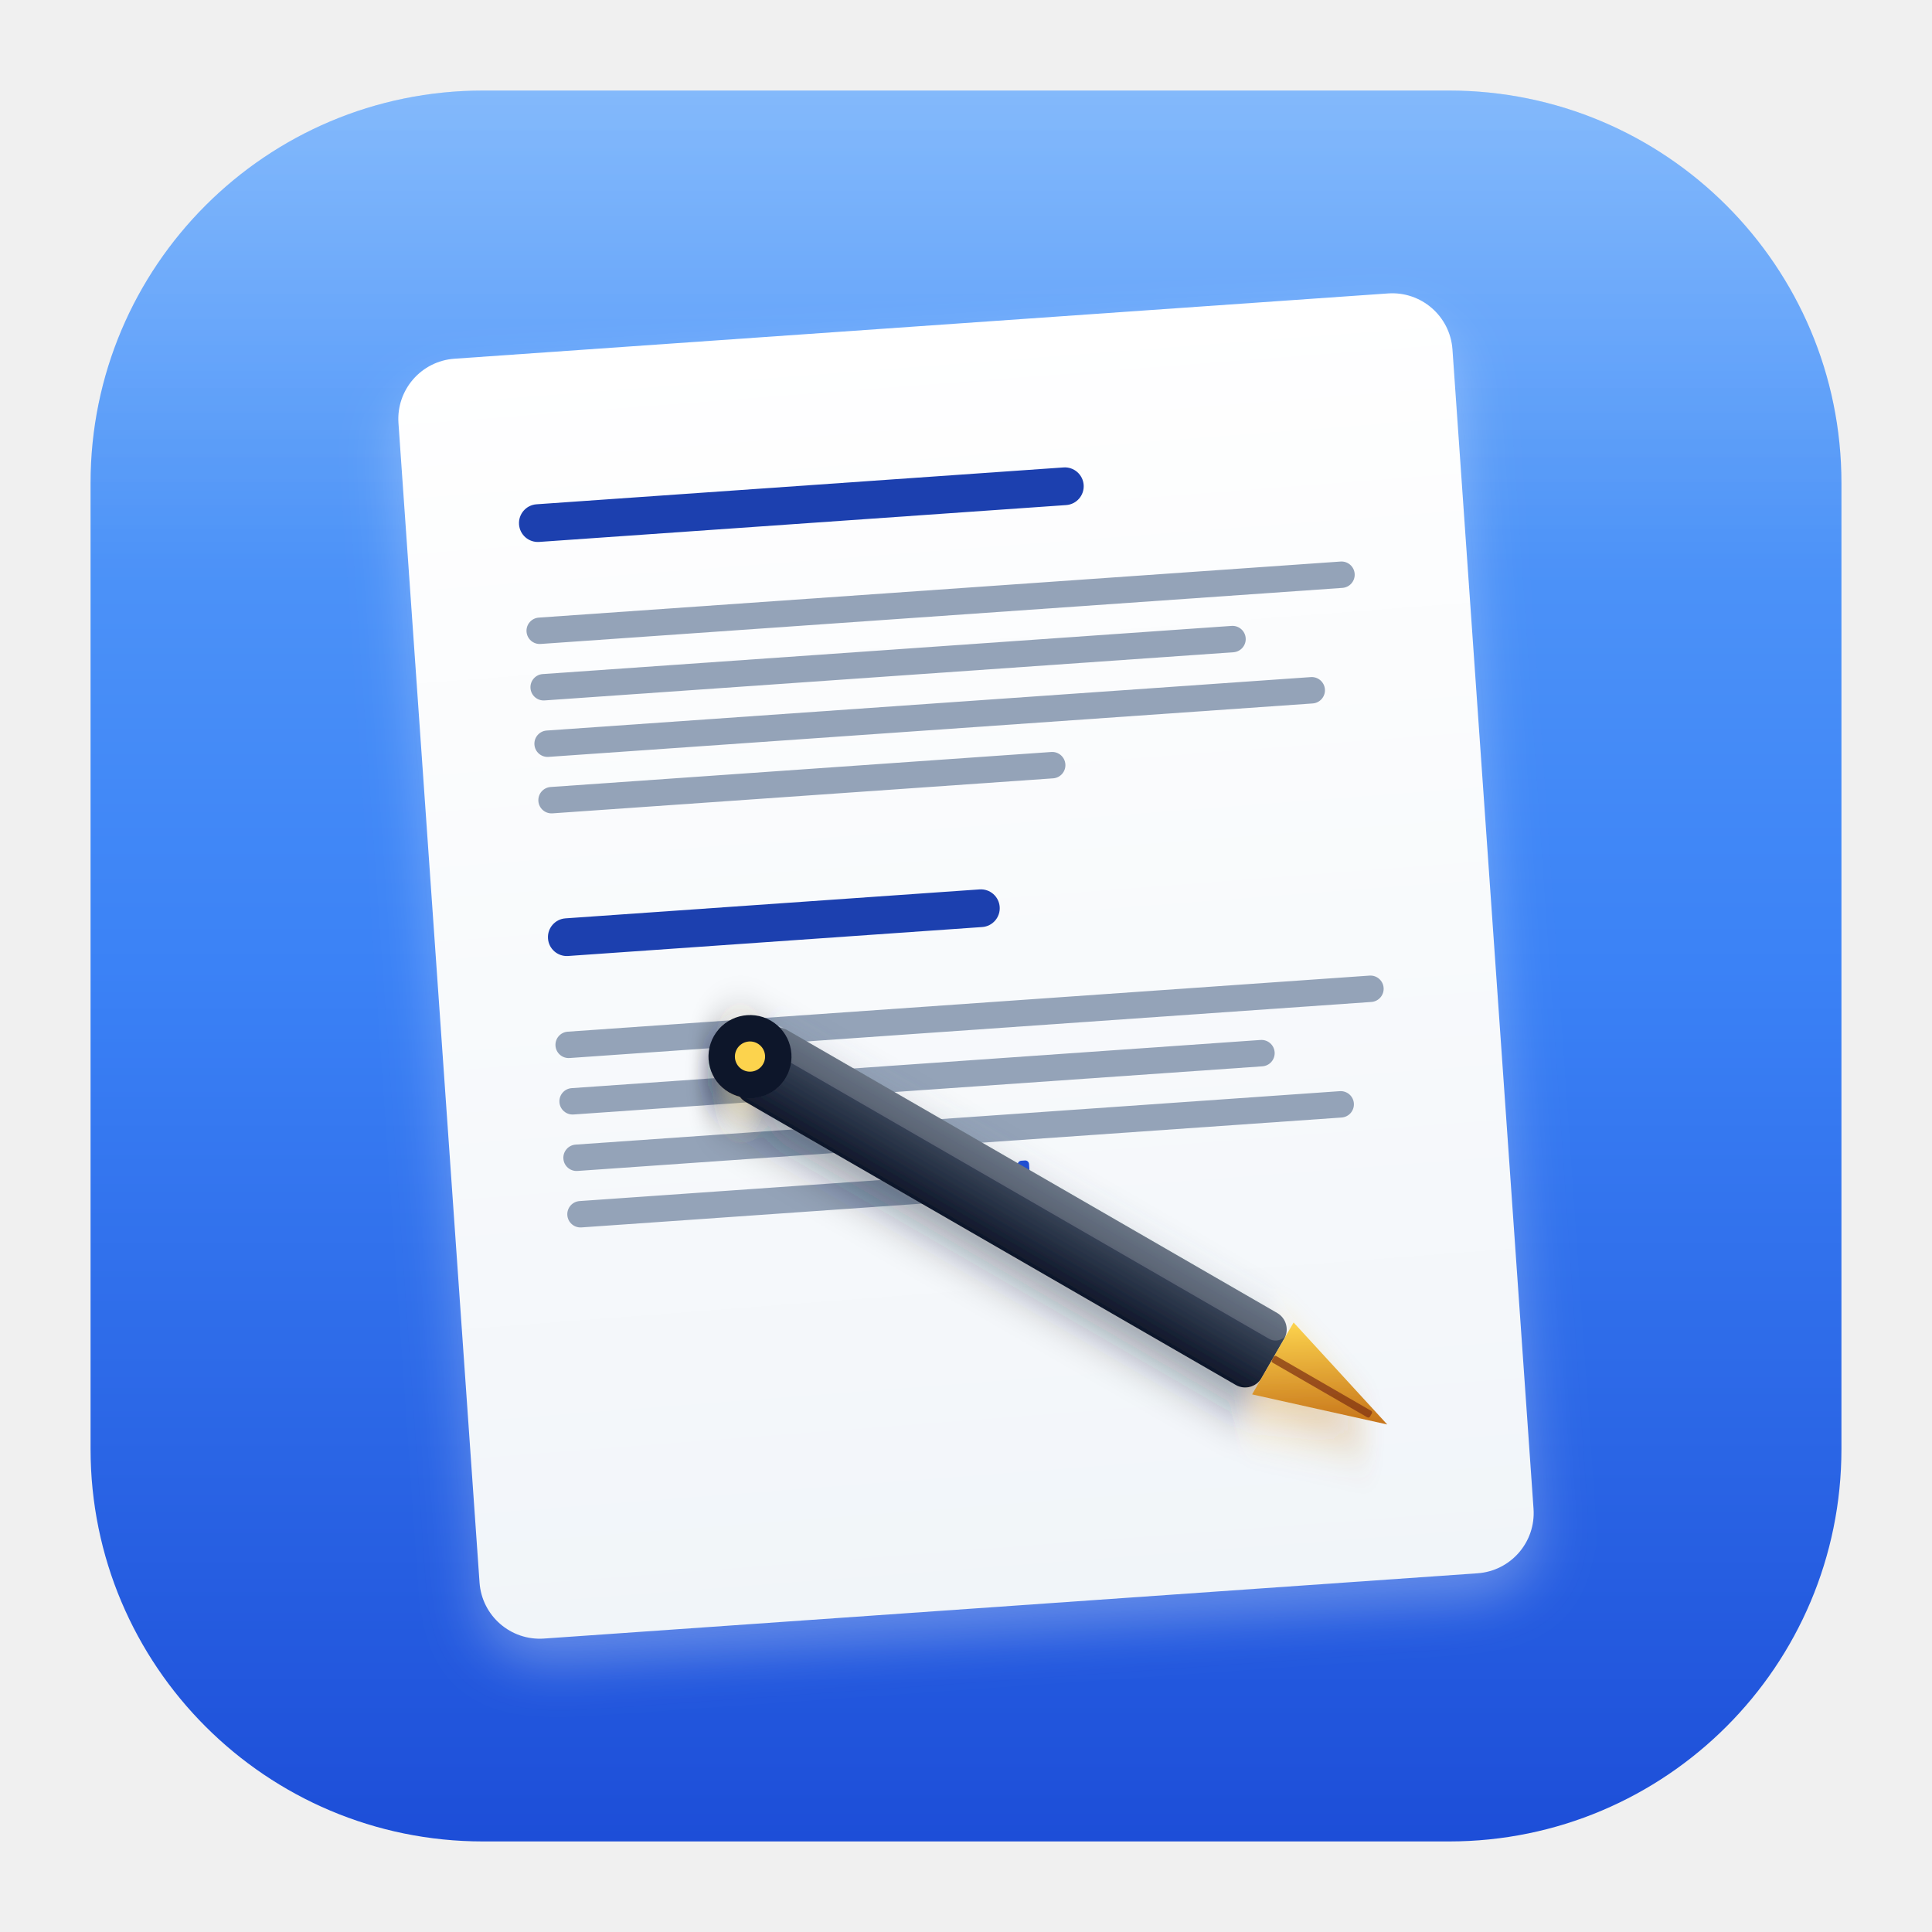
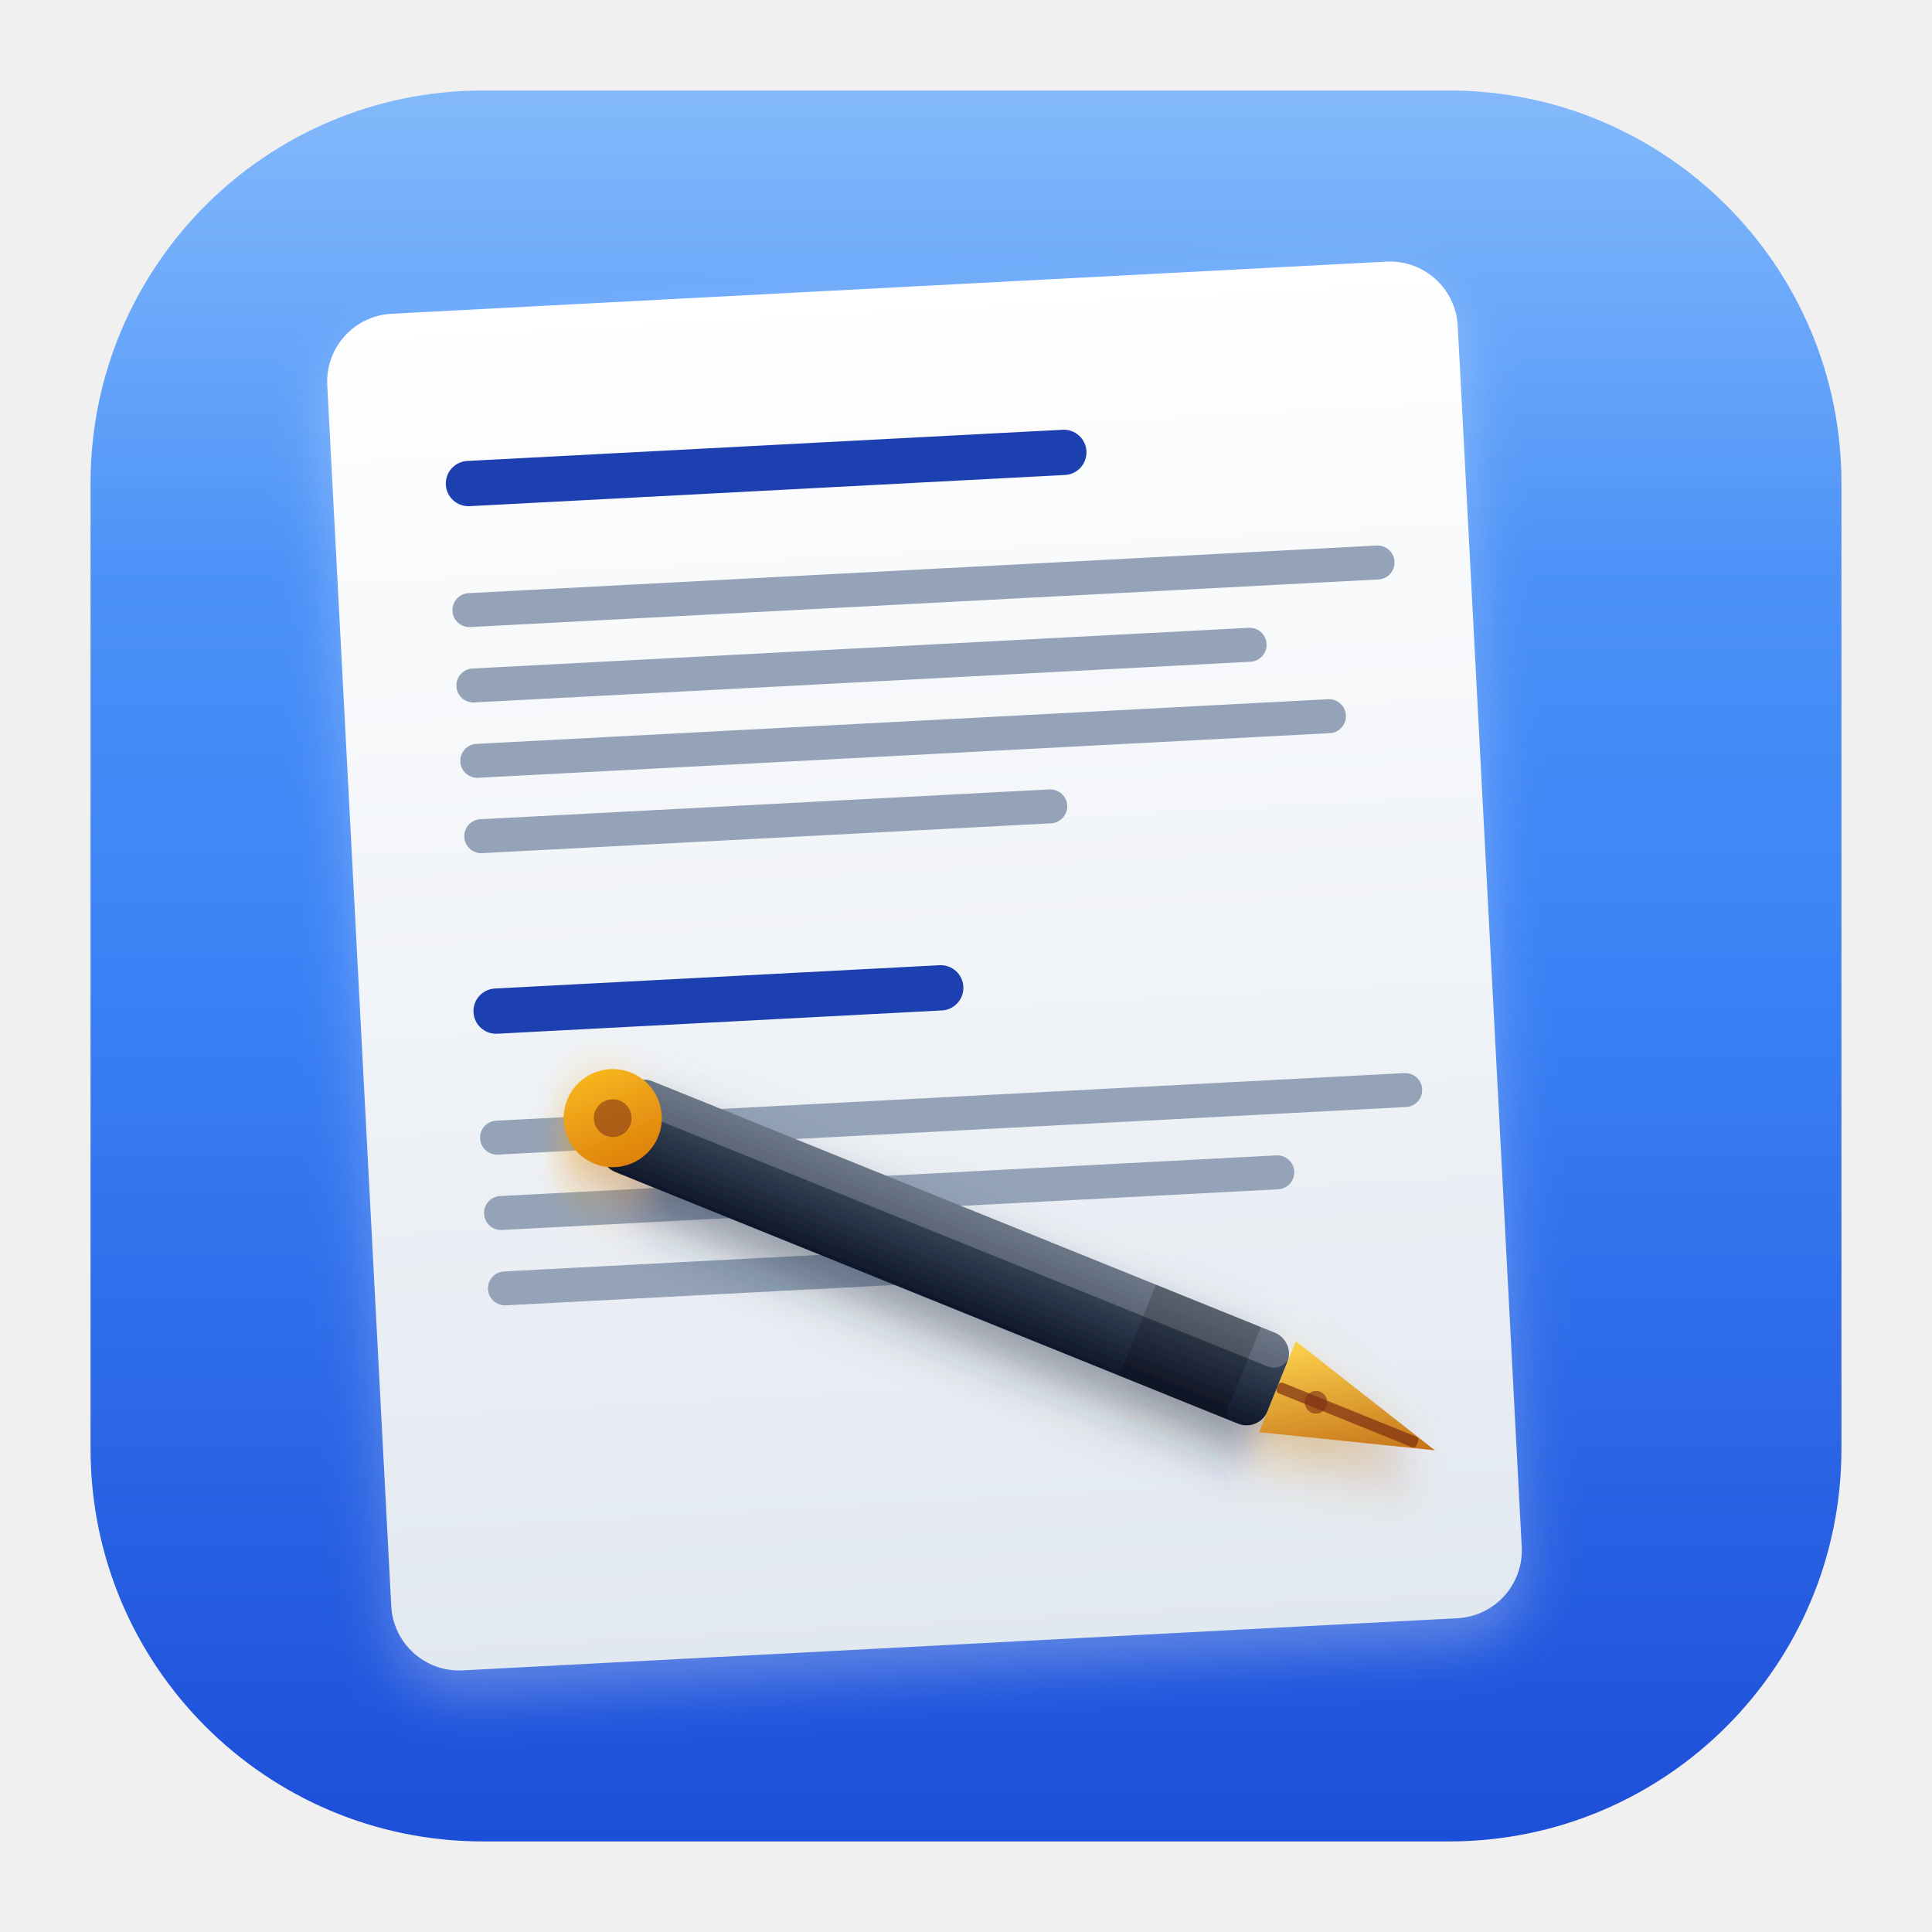
<svg xmlns="http://www.w3.org/2000/svg" viewBox="0 0 1024 1024">
  <defs>
    <linearGradient id="bg" x1="0" y1="0" x2="0" y2="1">
      <stop offset="0" stop-color="#60A5FA" />
      <stop offset="0.5" stop-color="#3B82F6" />
      <stop offset="1" stop-color="#1D4ED8" />
    </linearGradient>
    <linearGradient id="highlight" x1="0" y1="0" x2="0" y2="1">
      <stop offset="0" stop-color="white" stop-opacity="0.22" />
      <stop offset="0.55" stop-color="white" stop-opacity="0" />
    </linearGradient>
    <linearGradient id="paper" x1="0" y1="0" x2="0" y2="1">
      <stop offset="0" stop-color="#FFFFFF" />
-       <stop offset="1" stop-color="#F1F5F9" />
+       <stop offset="1" stop-color="#E2E8F0" />
    </linearGradient>
    <linearGradient id="penBody" x1="0" y1="0" x2="0" y2="1">
      <stop offset="0" stop-color="#475569" />
      <stop offset="1" stop-color="#0F172A" />
    </linearGradient>
    <linearGradient id="nib" x1="0" y1="0" x2="1" y2="1">
      <stop offset="0" stop-color="#FCD34D" />
      <stop offset="1" stop-color="#B45309" />
+     </linearGradient>
+     <linearGradient id="tail" x1="0" y1="0" x2="1" y2="1">
+       <stop offset="0" stop-color="#FBBF24" />
+       <stop offset="1" stop-color="#D97706" />
    </linearGradient>
    <filter id="paperShadow" x="-10%" y="-10%" width="120%" height="120%">
      <feGaussianBlur stdDeviation="14" />
      <feOffset dx="0" dy="14" />
      <feComponentTransfer>
        <feFuncA type="linear" slope="0.30" />
      </feComponentTransfer>
      <feMerge>
        <feMergeNode />
        <feMergeNode in="SourceGraphic" />
      </feMerge>
    </filter>
    <filter id="penShadow" x="-20%" y="-20%" width="140%" height="140%">
-       <feGaussianBlur stdDeviation="10" />
-       <feOffset dx="0" dy="10" />
+       <feGaussianBlur stdDeviation="12" />
+       <feOffset dx="0" dy="12" />
      <feComponentTransfer>
-         <feFuncA type="linear" slope="0.45" />
+         <feFuncA type="linear" slope="0.50" />
      </feComponentTransfer>
      <feMerge>
        <feMergeNode />
        <feMergeNode in="SourceGraphic" />
      </feMerge>
    </filter>
  </defs>
  <rect x="48" y="48" width="928" height="928" rx="208" ry="208" fill="url(#bg)" />
  <rect x="48" y="48" width="928" height="464" rx="208" ry="208" fill="url(#highlight)" />
-   <g transform="translate(512 512) rotate(-4)" filter="url(#paperShadow)">
-     <rect x="-280" y="-340" width="560" height="680" rx="32" ry="32" fill="url(#paper)" />
-     <rect x="-220" y="-260" width="300" height="20" rx="10" ry="10" fill="#1E40AF" />
-     <rect x="-220" y="-200" width="440" height="14" rx="7" ry="7" fill="#94A3B8" />
-     <rect x="-220" y="-170" width="380" height="14" rx="7" ry="7" fill="#94A3B8" />
-     <rect x="-220" y="-140" width="420" height="14" rx="7" ry="7" fill="#94A3B8" />
-     <rect x="-220" y="-110" width="280" height="14" rx="7" ry="7" fill="#94A3B8" />
-     <rect x="-220" y="-40" width="240" height="20" rx="10" ry="10" fill="#1E40AF" />
-     <rect x="-220" y="20" width="440" height="14" rx="7" ry="7" fill="#94A3B8" />
-     <rect x="-220" y="50" width="380" height="14" rx="7" ry="7" fill="#94A3B8" />
-     <rect x="-220" y="80" width="420" height="14" rx="7" ry="7" fill="#94A3B8" />
-     <rect x="-220" y="110" width="220" height="14" rx="7" ry="7" fill="#94A3B8" />
-     <rect x="20" y="105" width="6" height="26" rx="2" ry="2" fill="#1D4ED8" />
+   <g transform="translate(490 512) rotate(-3)" filter="url(#paperShadow)">
+     <rect x="-300" y="-360" width="600" height="720" rx="36" ry="36" fill="url(#paper)" />
+     <rect x="-240" y="-280" width="340" height="24" rx="12" ry="12" fill="#1E40AF" />
+     <rect x="-240" y="-210" width="500" height="18" rx="9" ry="9" fill="#94A3B8" />
+     <rect x="-240" y="-170" width="430" height="18" rx="9" ry="9" fill="#94A3B8" />
+     <rect x="-240" y="-130" width="470" height="18" rx="9" ry="9" fill="#94A3B8" />
+     <rect x="-240" y="-90" width="320" height="18" rx="9" ry="9" fill="#94A3B8" />
+     <rect x="-240" y="0" width="260" height="24" rx="12" ry="12" fill="#1E40AF" />
+     <rect x="-240" y="70" width="500" height="18" rx="9" ry="9" fill="#94A3B8" />
+     <rect x="-240" y="110" width="430" height="18" rx="9" ry="9" fill="#94A3B8" />
+     <rect x="-240" y="150" width="270" height="18" rx="9" ry="9" fill="#94A3B8" />
+     <rect x="40" y="143" width="6" height="32" rx="3" ry="3" fill="#1D4ED8" />
  </g>
-   <g transform="translate(640 700) rotate(30)" filter="url(#penShadow)">
-     <rect x="-280" y="-22" width="320" height="44" rx="10" ry="10" fill="url(#penBody)" />
-     <rect x="-280" y="-22" width="320" height="14" rx="7" ry="7" fill="white" opacity="0.18" />
-     <circle cx="-280" cy="0" r="22" fill="#0F172A" />
-     <circle cx="-280" cy="0" r="8" fill="#FCD34D" />
-     <polygon points="40,-22 110,0 40,22" fill="url(#nib)" />
-     <rect x="40" y="-2" width="60" height="4" rx="1" ry="1" fill="#7C2D12" opacity="0.7" />
+   <g transform="translate(640 720) rotate(22)" filter="url(#penShadow)">
+     <rect x="-340" y="-26" width="380" height="52" rx="12" ry="12" fill="url(#penBody)" />
+     <rect x="-340" y="-26" width="380" height="18" rx="9" ry="9" fill="white" opacity="0.20" />
+     <rect x="-40" y="-26" width="60" height="52" fill="black" opacity="0.18" />
+     <circle cx="-340" cy="0" r="26" fill="url(#tail)" />
+     <circle cx="-340" cy="0" r="10" fill="#7C2D12" opacity="0.55" />
+     <polygon points="40,-26 130,0 40,26" fill="url(#nib)" />
+     <rect x="40" y="-3" width="80" height="6" rx="2" ry="2" fill="#7C2D12" opacity="0.7" />
+     <circle cx="62" cy="0" r="6" fill="#7C2D12" opacity="0.6" />
  </g>
</svg>
